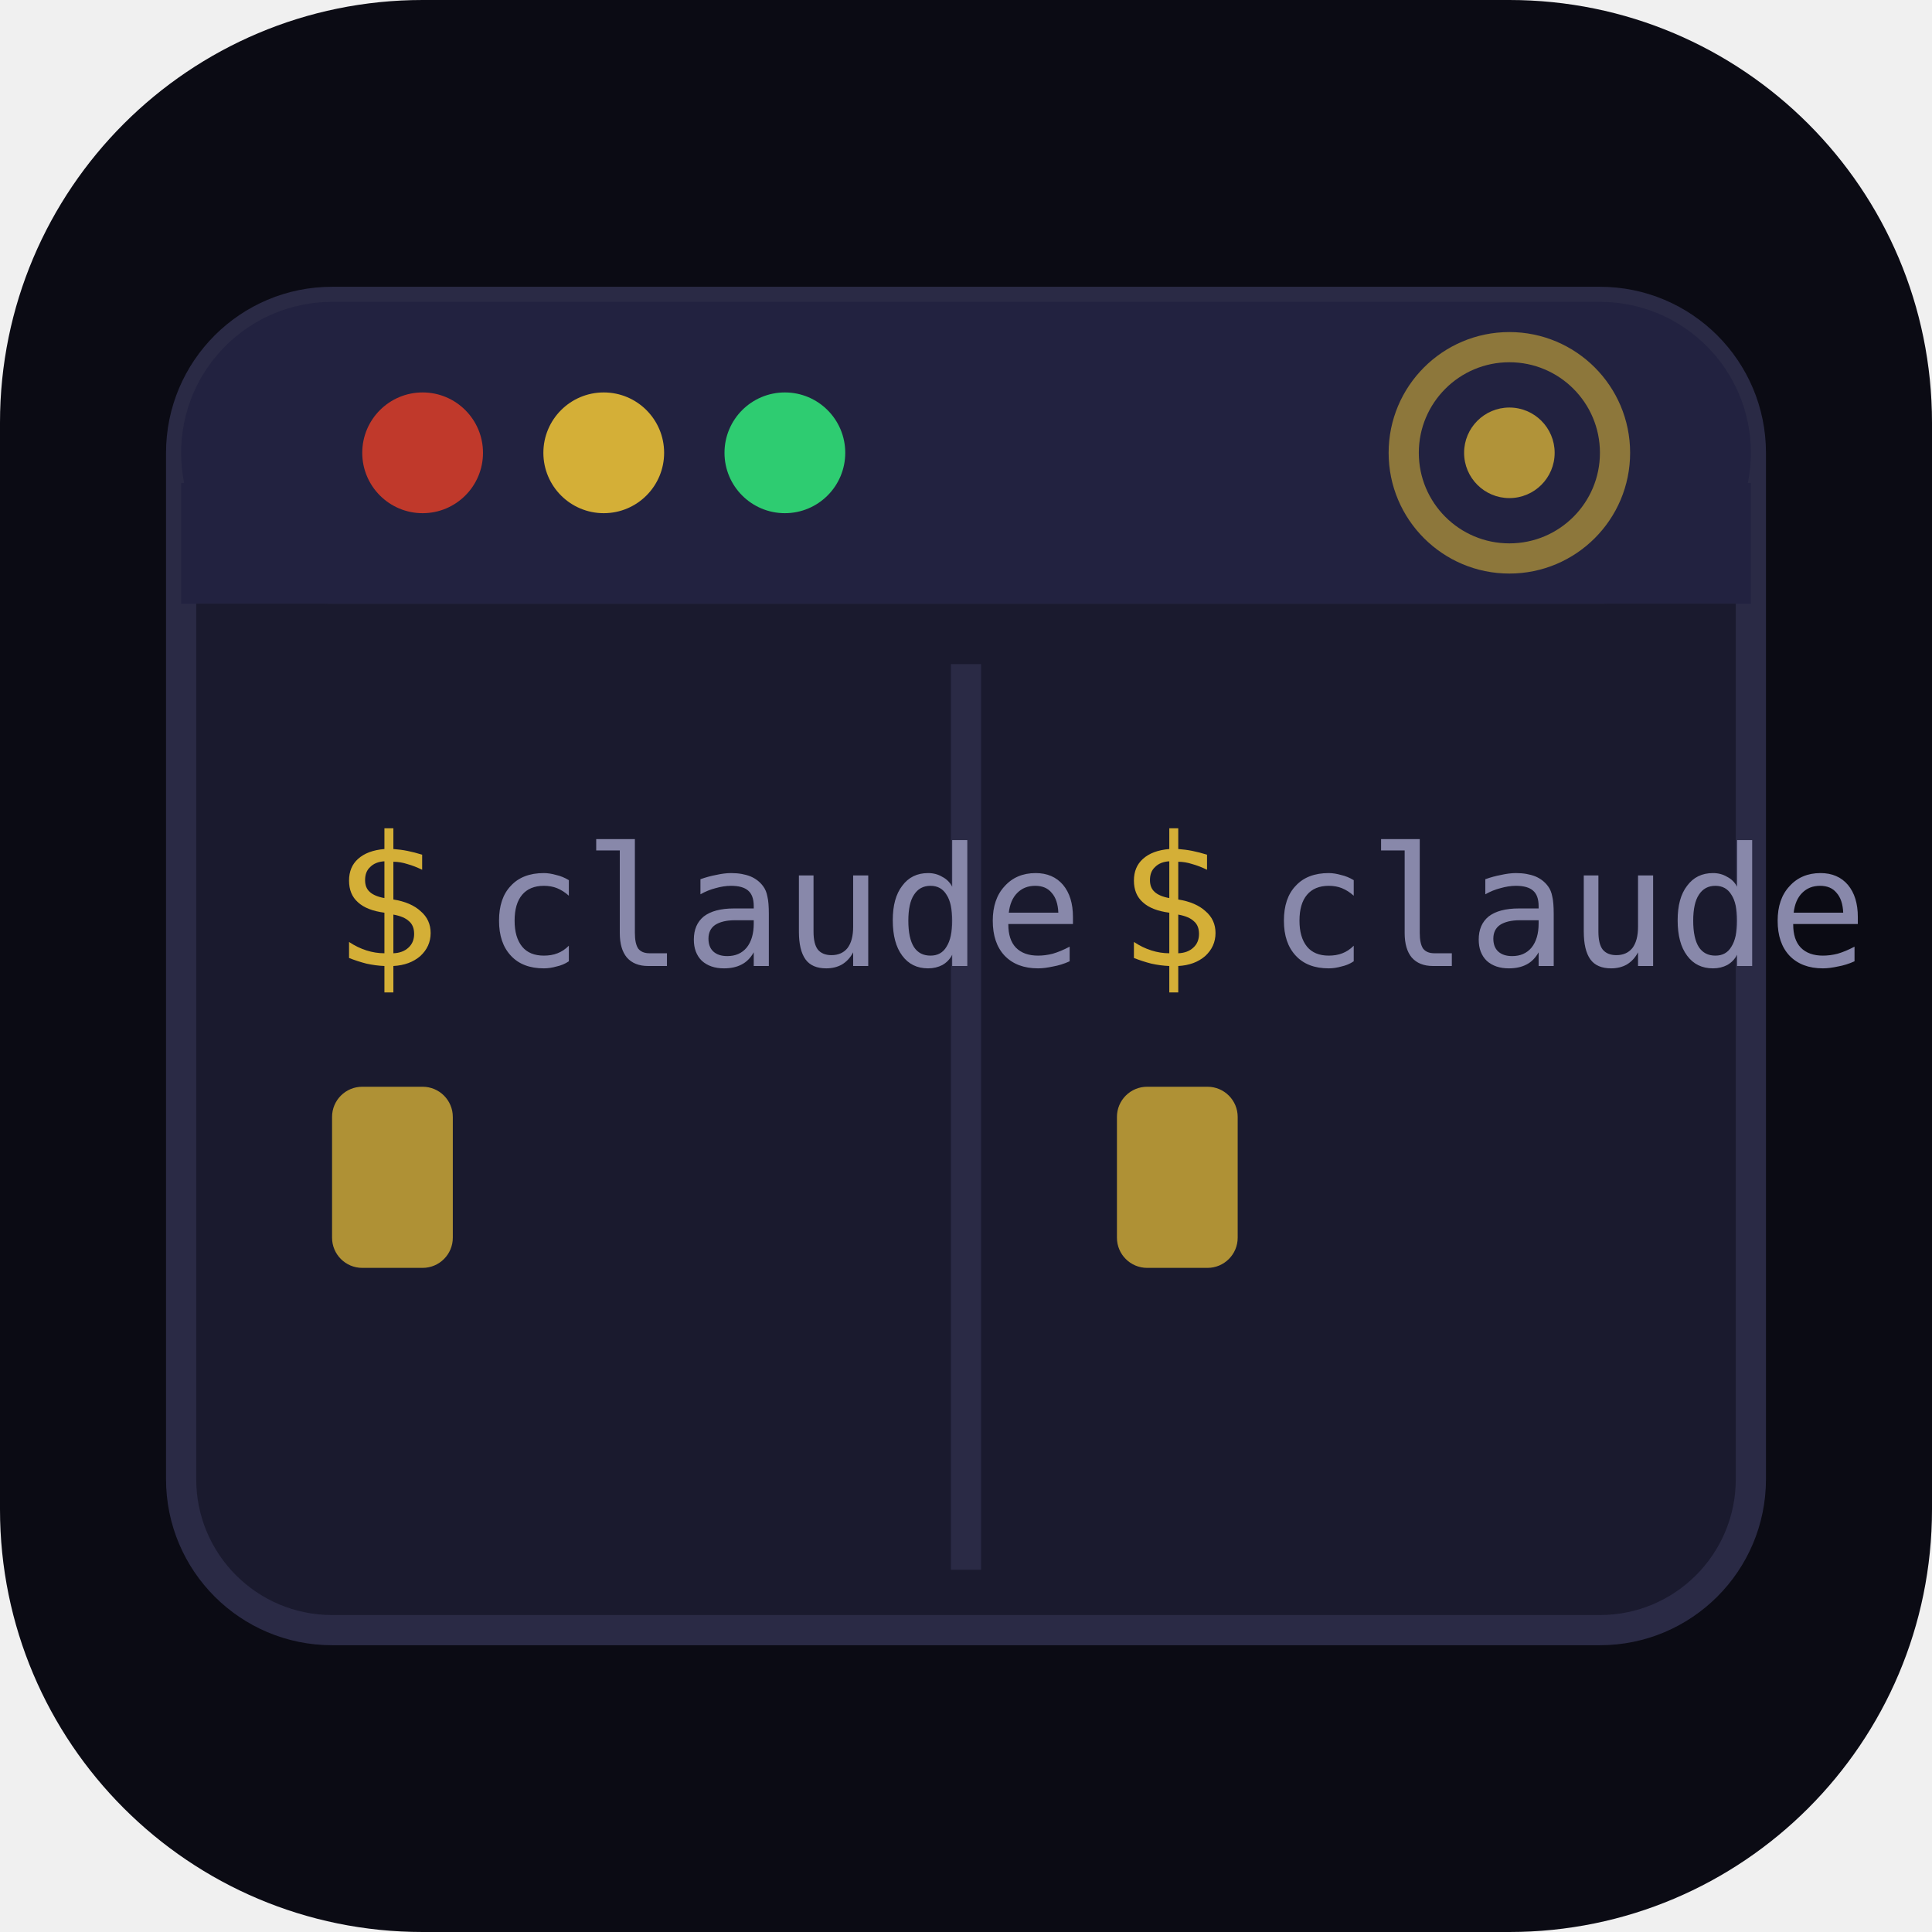
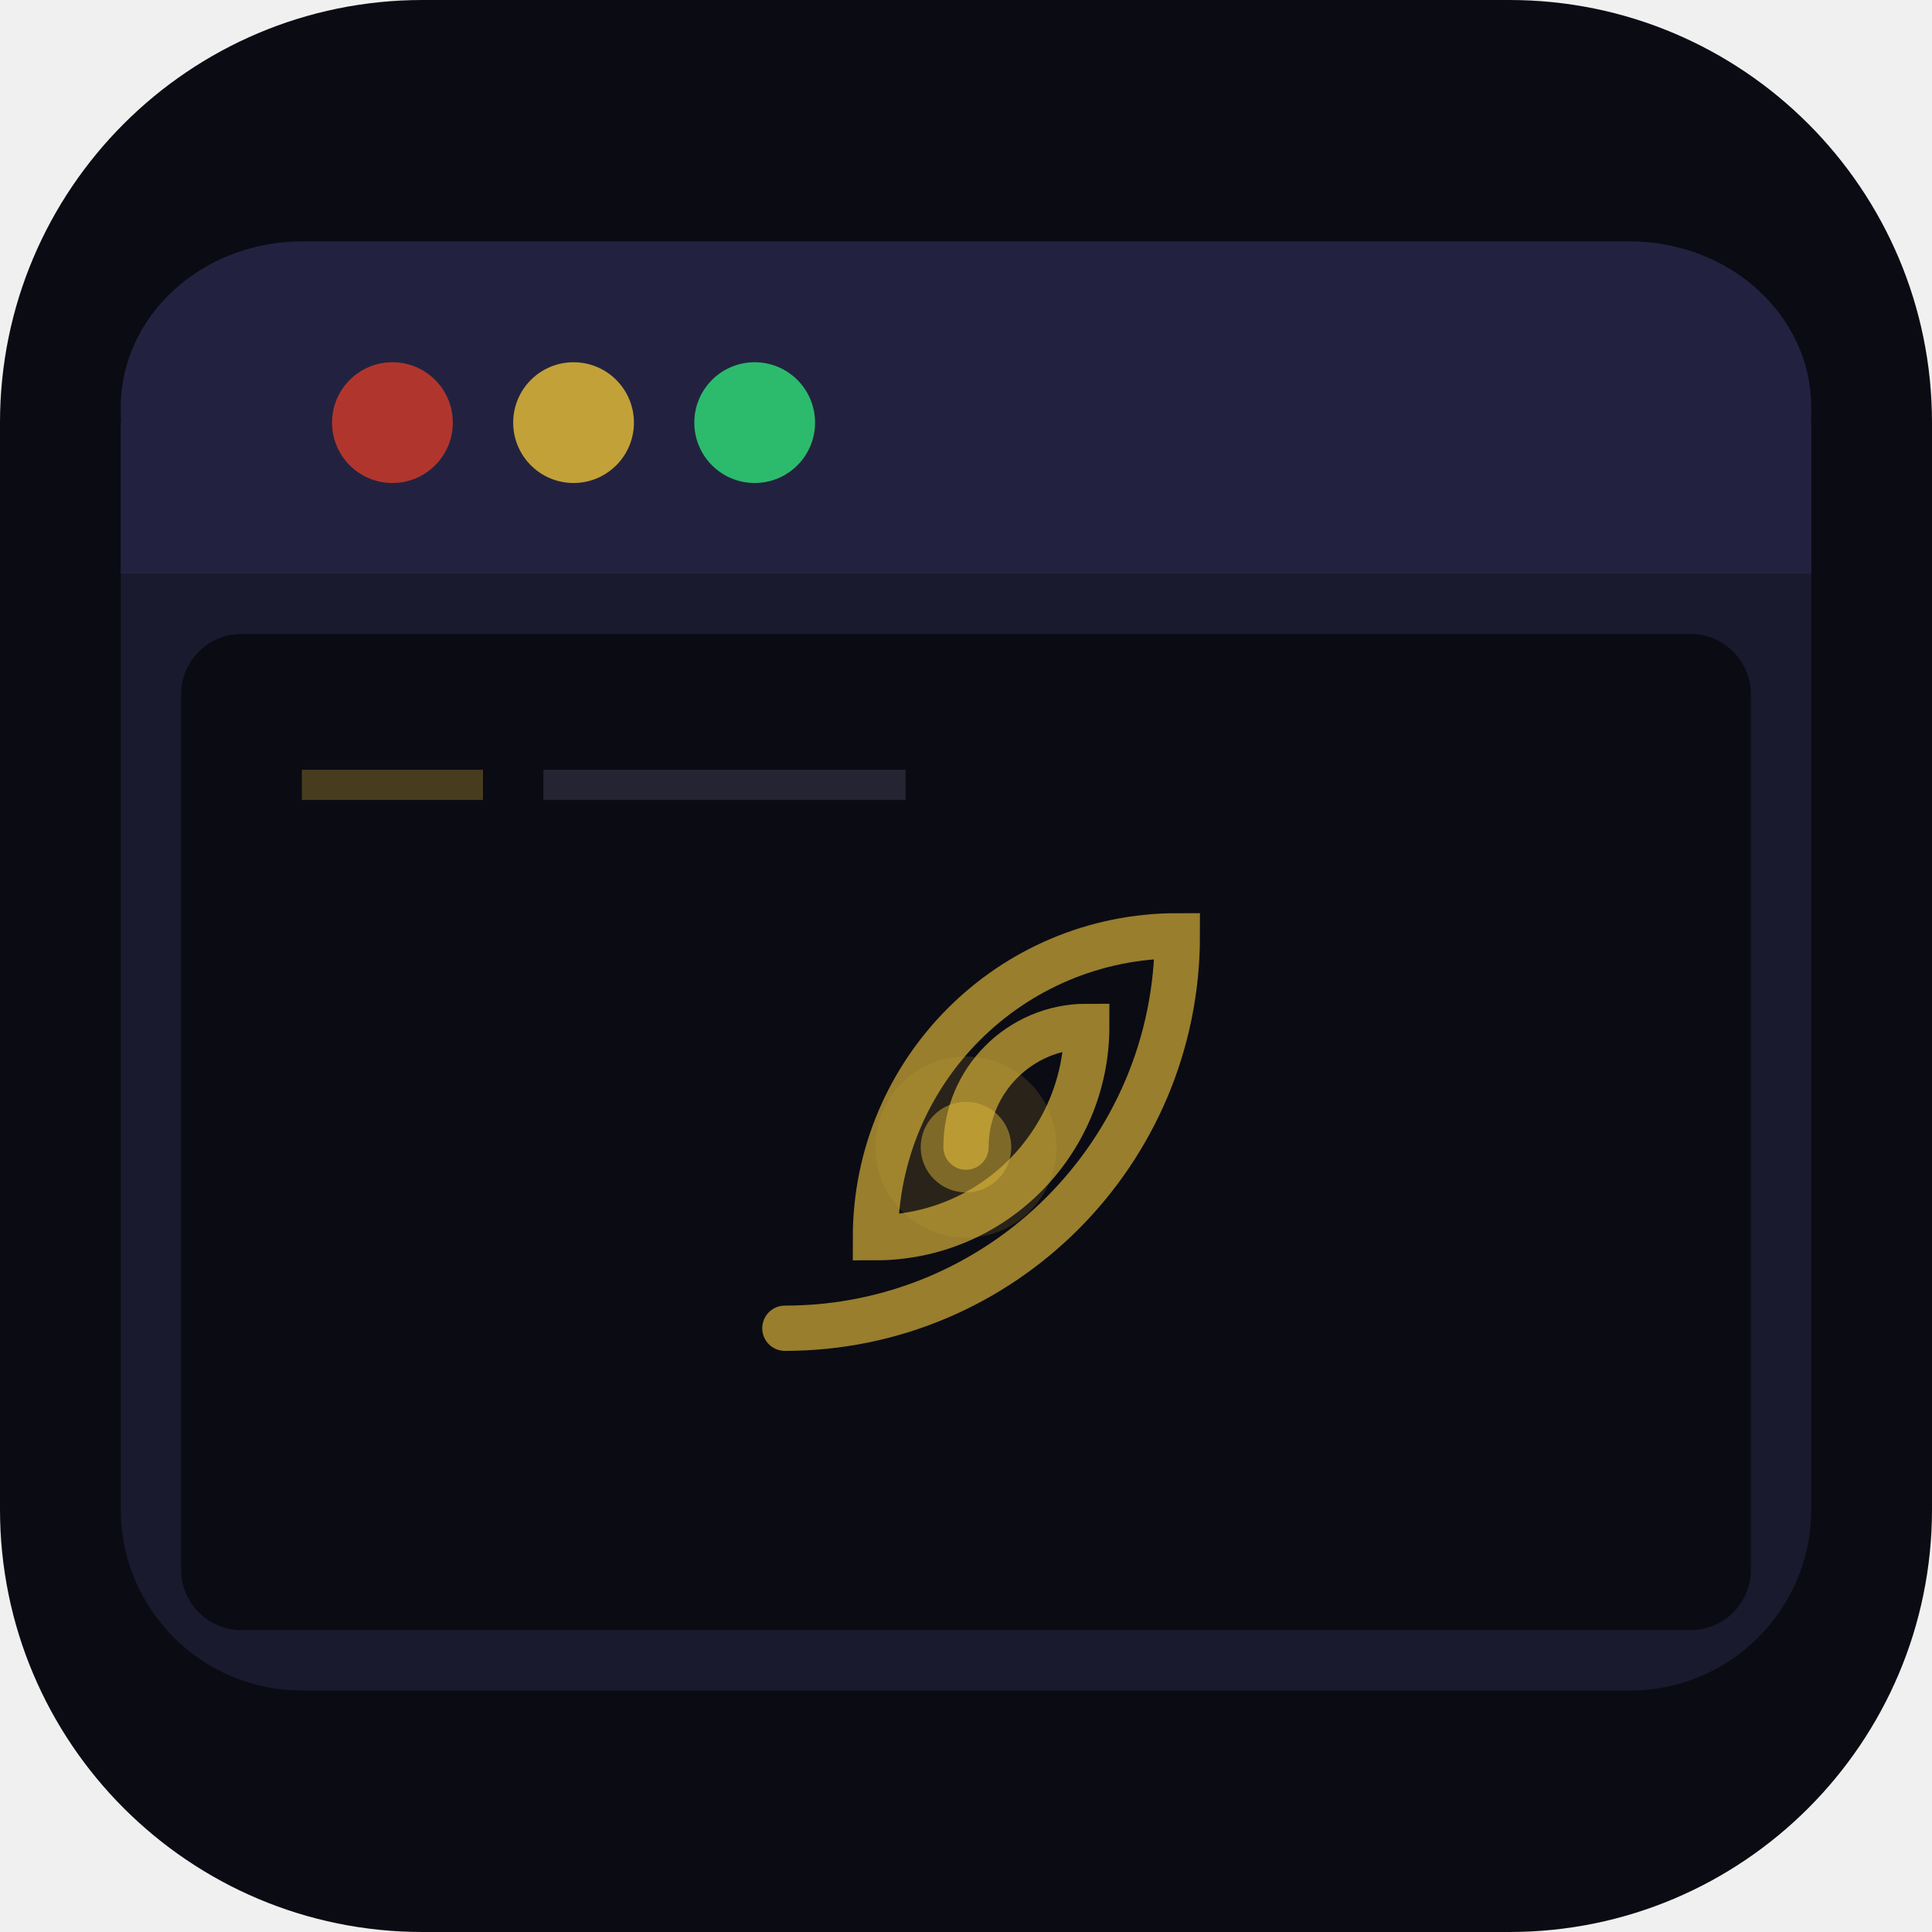
<svg xmlns="http://www.w3.org/2000/svg" width="64" height="64" viewBox="0 0 64 64" fill="none">
+   <defs>
+     <mask id="sv">
+       <rect width="64" height="64" fill="white" />
+       <path d="M32 38 a4 4 0 0 1 4 -4 a7 7 0 0 1 -7 7 a10 10 0 0 1 10 -10 a13 13 0 0 1 -13 13" stroke="black" stroke-width="2.5" fill="none" stroke-linecap="round" />
+       <circle cx="32" cy="38" r="2" fill="black" />
+     </mask>
+   </defs>
  <rect width="64" height="64" rx="14" fill="#0B0B14" />
-   <rect x="6" y="10" width="52" height="44" rx="5" fill="#1A1A2E" stroke="#2A2A45" stroke-width="1" />
-   <rect x="6" y="10" width="52" height="10" rx="5" fill="#222240" />
-   <rect x="6" y="16" width="52" height="4" fill="#222240" />
-   <circle cx="14" cy="15" r="2" fill="#C0392B" />
-   <circle cx="20" cy="15" r="2" fill="#D4AF37" />
-   <circle cx="26" cy="15" r="2" fill="#2ECC71" />
-   <line x1="32" y1="22" x2="32" y2="52" stroke="#2A2A45" stroke-width="1" />
-   <text x="11" y="32" font-family="monospace" font-size="6" fill="#D4AF37">$</text>
-   <text x="16" y="32" font-family="monospace" font-size="5.5" fill="#8888AA">claude</text>
-   <rect x="11" y="36" width="4" height="6" rx="1" fill="#D4AF37" opacity="0.8">
-     <animate attributeName="opacity" values="0.8;0.2;0.8" dur="1.2s" repeatCount="indefinite" />
-   </rect>
-   <text x="37" y="32" font-family="monospace" font-size="6" fill="#D4AF37">$</text>
-   <text x="42" y="32" font-family="monospace" font-size="5.5" fill="#8888AA">claude</text>
-   <rect x="37" y="36" width="4" height="6" rx="1" fill="#D4AF37" opacity="0.8">
-     <animate attributeName="opacity" values="0.2;0.8;0.2" dur="1.2s" repeatCount="indefinite" />
-   </rect>
-   <circle cx="50" cy="15" r="3.5" fill="none" stroke="#D4AF37" stroke-width="1" opacity="0.6" />
-   <circle cx="50" cy="15" r="1.5" fill="#D4AF37" opacity="0.8" />
+   <g mask="url(#sv)">
+     <rect x="4" y="8" width="56" height="48" rx="6" fill="#1A1A2E" />
+     <rect x="4" y="8" width="56" height="11" rx="6" fill="#222240" />
+     <rect x="4" y="14" width="56" height="5" fill="#222240" />
+     <rect x="6" y="21" width="52" height="33" rx="2" fill="#0B0B14" />
+   </g>
+   <circle cx="13" cy="14" r="2" fill="#C0392B" opacity="0.9" />
+   <circle cx="19" cy="14" r="2" fill="#D4AF37" opacity="0.9" />
+   <circle cx="25" cy="14" r="2" fill="#2ECC71" opacity="0.9" />
+   <path d="M32 38 a4 4 0 0 1 4 -4 a7 7 0 0 1 -7 7 a10 10 0 0 1 10 -10 a13 13 0 0 1 -13 13" stroke="#D4AF37" stroke-width="1.5" fill="none" stroke-linecap="round" opacity="0.7" />
+   <circle cx="32" cy="38" r="3" fill="#D4AF37" opacity="0.15" />
+   <circle cx="32" cy="38" r="1.5" fill="#D4AF37" opacity="0.5" />
+   <line x1="10" y1="26" x2="16" y2="26" stroke="#D4AF37" stroke-width="1" opacity="0.3" />
+   <line x1="18" y1="26" x2="30" y2="26" stroke="#8888AA" stroke-width="1" opacity="0.2" />
</svg>
